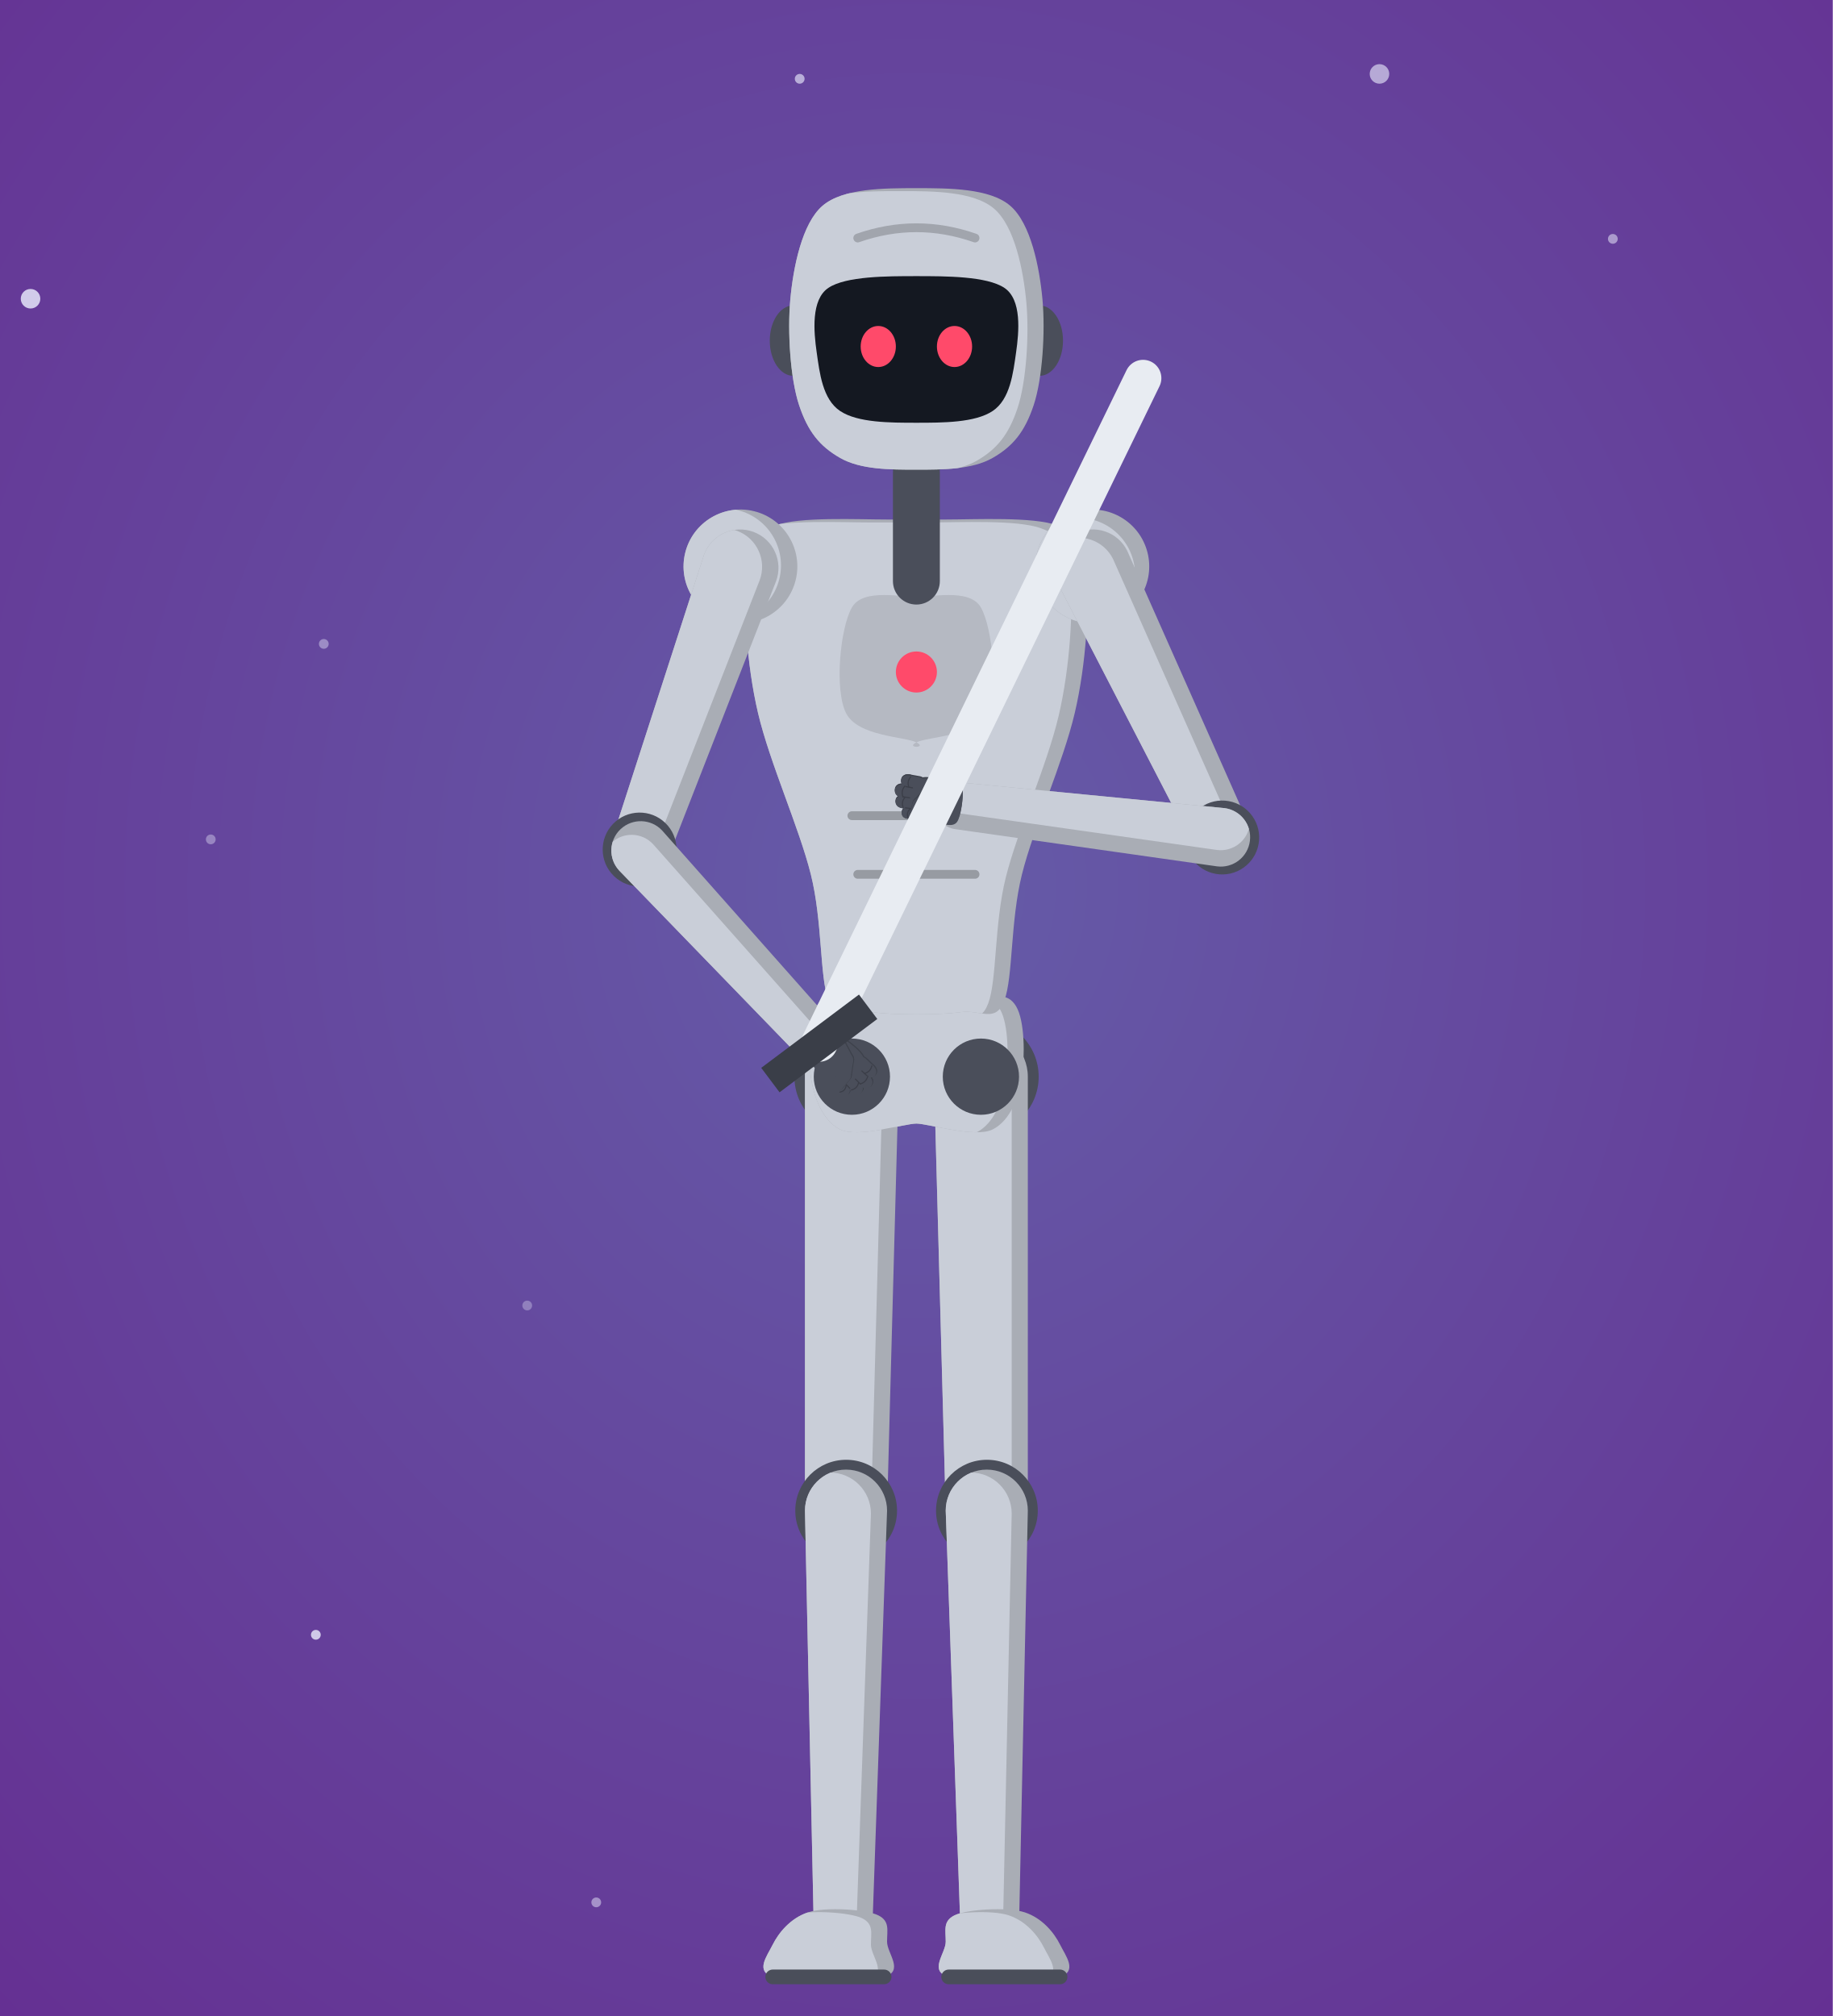
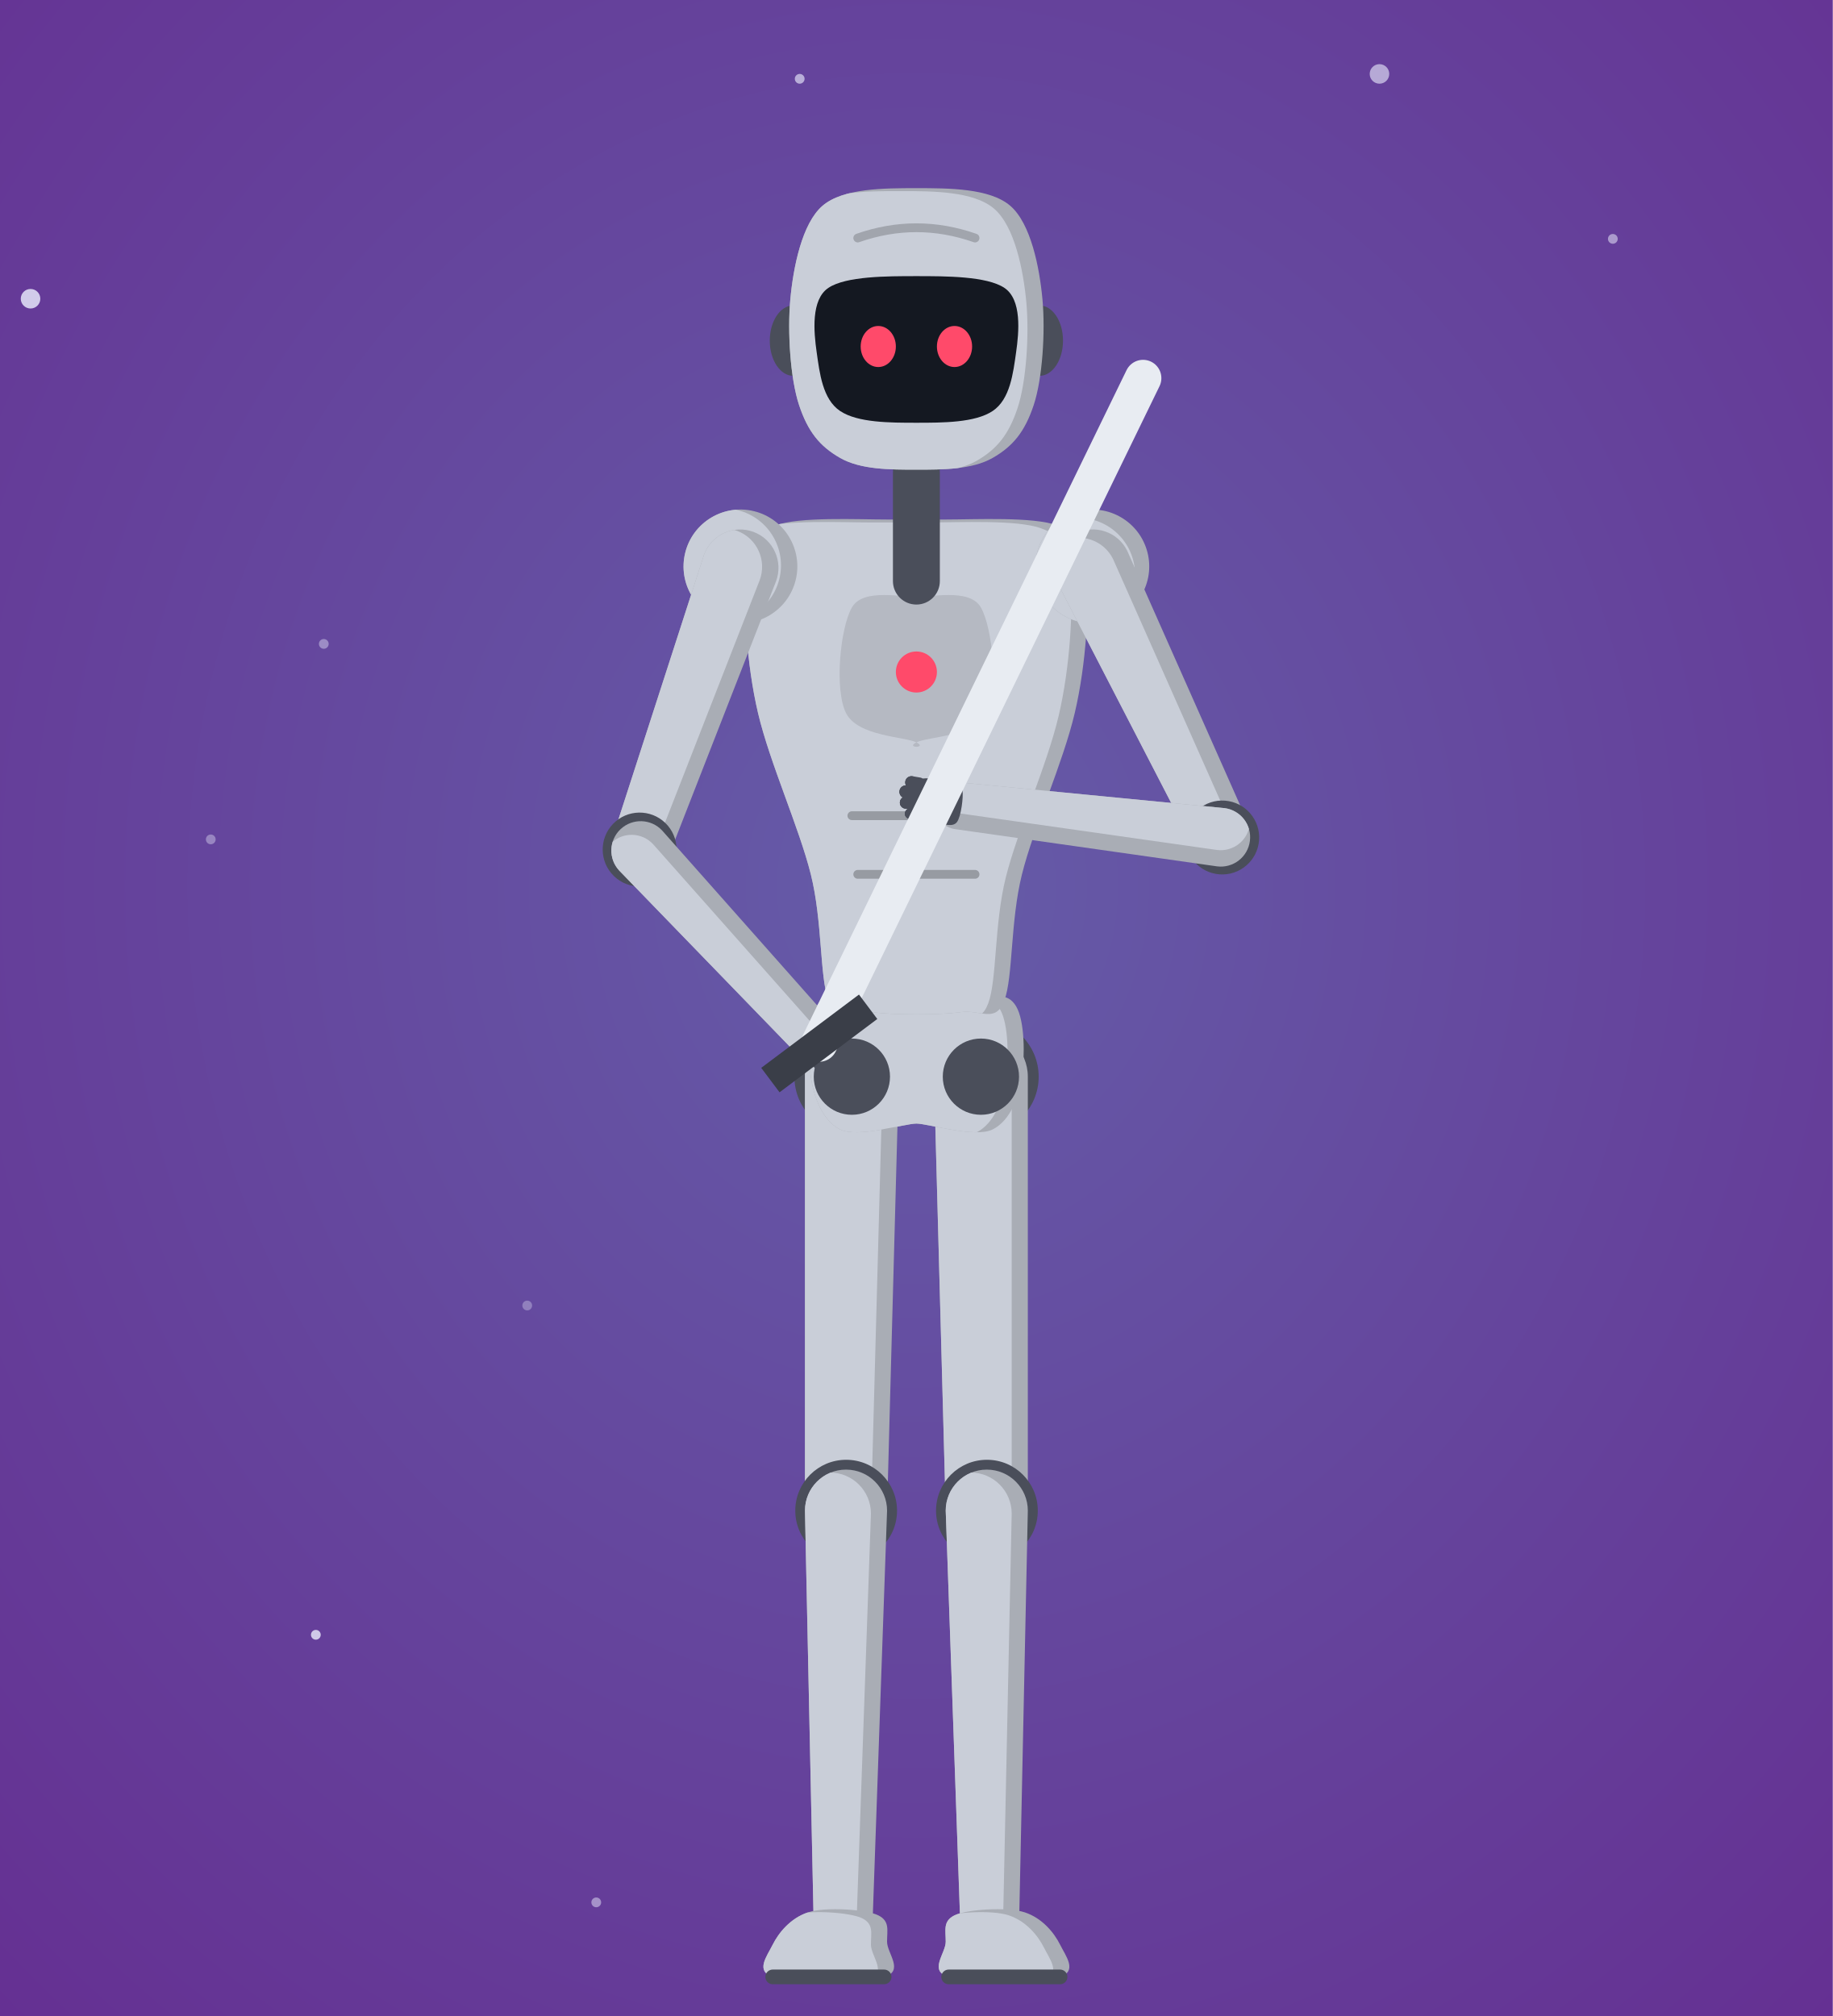
<svg xmlns="http://www.w3.org/2000/svg" viewBox="0 0 300 330" width="300" height="330">
  <defs>
    <radialGradient id="sc-bg" cx="50%" cy="44%" r="80%">
      <stop offset="0%" stop-color="#655ca8" stop-opacity="1" />
      <stop offset="100%" stop-color="#652d91" stop-opacity="1" />
    </radialGradient>
  </defs>
  <rect width="300" height="330" fill="url(#sc-bg)" />
  <circle cx="264.0" cy="39.1" r="0.8" fill="#eef2ff" opacity="0.51" />
  <circle cx="51.7" cy="267.6" r="0.8" fill="#eef2ff" opacity="0.77" />
  <circle cx="86.3" cy="213.7" r="0.8" fill="#eef2ff" opacity="0.32" />
  <circle cx="53.0" cy="105.4" r="0.8" fill="#eef2ff" opacity="0.40" />
  <circle cx="225.8" cy="12.1" r="1.6" fill="#eef2ff" opacity="0.59" />
  <circle cx="34.5" cy="137.4" r="0.8" fill="#eef2ff" opacity="0.37" />
  <circle cx="130.9" cy="12.9" r="0.8" fill="#eef2ff" opacity="0.61" />
  <circle cx="155.6" cy="221.0" r="0.8" fill="#eef2ff" opacity="0.33" />
  <circle cx="5.0" cy="48.9" r="1.6" fill="#eef2ff" opacity="0.79" />
  <circle cx="97.6" cy="311.4" r="0.8" fill="#eef2ff" opacity="0.47" />
  <g id="col_botany_bay_convicts-sol">
    <g data-part="hairBack" transform="translate(150,77.36) rotate(0) scale(48) translate(0,1.92)" />
    <g data-part="thighL" transform="translate(160.56,176.24) rotate(0) scale(48) translate(-0.22,-0.14)">
      <path d="M0.024,0.14a0.196,0.196 0 1 0 0.393,0a0.196,0.196 0 1 0 -0.393,0Z" fill="#4a4e5a" />
      <clipPath id="col_botany_bay_convicts-sol-thighLc1">
        <path d="M0.06,0.14L0.1,1.62A0.14,0.14 0 0 0 0.38,1.62L0.38,0.14A0.16,0.16 0 1 0 0.06,0.14Z" />
      </clipPath>
      <path d="M0.06,0.14L0.1,1.62A0.14,0.14 0 0 0 0.38,1.62L0.38,0.14A0.16,0.16 0 1 0 0.06,0.14Z" fill="#a9adb5" />
      <g clip-path="url(#col_botany_bay_convicts-sol-thighLc1)">
        <path d="M0.06,0.14L0.1,1.62A0.14,0.14 0 0 0 0.38,1.62L0.38,0.14A0.16,0.16 0 1 0 0.06,0.14Z" fill="#c9ced8" transform="translate(-0.055,0.01)" />
      </g>
    </g>
    <g data-part="thighR" transform="translate(139.44,176.24) rotate(0) scale(48) translate(0.22,-0.14)">
      <path d="M-0.416,0.14a0.196,0.196 0 1 0 0.393,0a0.196,0.196 0 1 0 -0.393,0Z" fill="#4a4e5a" />
      <clipPath id="col_botany_bay_convicts-sol-thighRc1">
        <path d="M-0.38,0.14L-0.38,1.62A0.14,0.14 0 0 0 -0.1,1.62L-0.06,0.14A0.16,0.16 0 1 0 -0.38,0.14Z" />
      </clipPath>
      <path d="M-0.38,0.14L-0.38,1.62A0.14,0.14 0 0 0 -0.1,1.62L-0.06,0.14A0.16,0.16 0 1 0 -0.38,0.14Z" fill="#a9adb5" />
      <g clip-path="url(#col_botany_bay_convicts-sol-thighRc1)">
        <path d="M-0.38,0.14L-0.38,1.62A0.14,0.14 0 0 0 -0.1,1.62L-0.06,0.14A0.16,0.16 0 1 0 -0.38,0.14Z" fill="#c9ced8" transform="translate(-0.055,0.01)" />
      </g>
    </g>
    <g data-part="shinL" transform="translate(161.52,247.28) rotate(0) scale(48) translate(-0.24,-1.62)">
      <path d="M0.067,1.62a0.173,0.173 0 1 0 0.347,0a0.173,0.173 0 1 0 -0.347,0Z" fill="#4a4e5a" />
      <clipPath id="col_botany_bay_convicts-sol-shinLc1">
        <path d="M0.1,1.62L0.15,3.04A0.1,0.1 0 0 0 0.35,3.04L0.38,1.62A0.14,0.14 0 1 0 0.1,1.62Z" />
      </clipPath>
      <path d="M0.1,1.62L0.15,3.04A0.1,0.1 0 0 0 0.35,3.04L0.38,1.62A0.14,0.14 0 1 0 0.1,1.62Z" fill="#a9adb5" />
      <g clip-path="url(#col_botany_bay_convicts-sol-shinLc1)">
        <path d="M0.1,1.62L0.15,3.04A0.1,0.1 0 0 0 0.35,3.04L0.38,1.62A0.14,0.14 0 1 0 0.1,1.62Z" fill="#c9ced8" transform="translate(-0.055,0.01)" />
      </g>
    </g>
    <g data-part="shinR" transform="translate(138.48,247.28) rotate(0) scale(48) translate(0.24,-1.62)">
      <path d="M-0.413,1.62a0.173,0.173 0 1 0 0.347,0a0.173,0.173 0 1 0 -0.347,0Z" fill="#4a4e5a" />
      <clipPath id="col_botany_bay_convicts-sol-shinRc1">
        <path d="M-0.38,1.62L-0.35,3.04A0.1,0.1 0 0 0 -0.15,3.04L-0.1,1.62A0.14,0.14 0 1 0 -0.38,1.62Z" />
      </clipPath>
      <path d="M-0.38,1.62L-0.35,3.04A0.1,0.1 0 0 0 -0.15,3.04L-0.1,1.62A0.14,0.14 0 1 0 -0.38,1.62Z" fill="#a9adb5" />
      <g clip-path="url(#col_botany_bay_convicts-sol-shinRc1)">
        <path d="M-0.38,1.62L-0.35,3.04A0.1,0.1 0 0 0 -0.15,3.04L-0.1,1.62A0.14,0.14 0 1 0 -0.38,1.62Z" fill="#c9ced8" transform="translate(-0.055,0.01)" />
      </g>
    </g>
    <g data-part="footL" transform="translate(162,315.44) rotate(0) scale(48) translate(-0.25,-3.04)">
      <clipPath id="col_botany_bay_convicts-sol-footLc0">
        <path d="M0.13,3C0.17,2.98 0.31,2.97 0.37,2.99C0.43,3.01 0.47,3.06 0.49,3.1C0.51,3.14 0.55,3.19 0.49,3.21C0.43,3.23 0.17,3.23 0.11,3.21C0.04,3.19 0.1,3.13 0.1,3.09C0.1,3.05 0.09,3.02 0.13,3Z" />
      </clipPath>
      <path d="M0.13,3C0.17,2.98 0.31,2.97 0.37,2.99C0.43,3.01 0.47,3.06 0.49,3.1C0.51,3.14 0.55,3.19 0.49,3.21C0.43,3.23 0.17,3.23 0.11,3.21C0.04,3.19 0.1,3.13 0.1,3.09C0.1,3.05 0.09,3.02 0.13,3Z" fill="#a9adb5" />
      <g clip-path="url(#col_botany_bay_convicts-sol-footLc0)">
        <path d="M0.13,3C0.17,2.98 0.31,2.97 0.37,2.99C0.43,3.01 0.47,3.06 0.49,3.1C0.51,3.14 0.55,3.19 0.49,3.21C0.43,3.23 0.17,3.23 0.11,3.21C0.04,3.19 0.1,3.13 0.1,3.09C0.1,3.05 0.09,3.02 0.13,3Z" fill="#c9ced8" transform="translate(-0.055,0.01)" />
      </g>
      <path d="M0.11,3.21L0.49,3.21" fill="none" stroke="#4a4e5a" stroke-width="0.05" stroke-linecap="round" />
    </g>
    <g data-part="footR" transform="translate(138,315.44) rotate(0) scale(48) translate(0.25,-3.04)">
      <clipPath id="col_botany_bay_convicts-sol-footRc0">
        <path d="M-0.13,3C-0.17,2.98 -0.31,2.97 -0.37,2.99C-0.43,3.01 -0.47,3.06 -0.49,3.1C-0.51,3.14 -0.55,3.19 -0.49,3.21C-0.43,3.23 -0.17,3.23 -0.11,3.21C-0.04,3.19 -0.1,3.13 -0.1,3.09C-0.1,3.05 -0.09,3.02 -0.13,3Z" />
      </clipPath>
      <path d="M-0.13,3C-0.17,2.98 -0.31,2.97 -0.37,2.99C-0.43,3.01 -0.47,3.06 -0.49,3.1C-0.51,3.14 -0.55,3.19 -0.49,3.21C-0.43,3.23 -0.17,3.23 -0.11,3.21C-0.04,3.19 -0.1,3.13 -0.1,3.09C-0.1,3.05 -0.09,3.02 -0.13,3Z" fill="#a9adb5" />
      <g clip-path="url(#col_botany_bay_convicts-sol-footRc0)">
        <path d="M-0.13,3C-0.17,2.98 -0.31,2.97 -0.37,2.99C-0.43,3.01 -0.47,3.06 -0.49,3.1C-0.51,3.14 -0.55,3.19 -0.49,3.21C-0.43,3.23 -0.17,3.23 -0.11,3.21C-0.04,3.19 -0.1,3.13 -0.1,3.09C-0.1,3.05 -0.09,3.02 -0.13,3Z" fill="#c9ced8" transform="translate(-0.055,0.01)" />
      </g>
      <path d="M-0.11,3.21L-0.49,3.21" fill="none" stroke="#4a4e5a" stroke-width="0.05" stroke-linecap="round" />
    </g>
    <g data-part="pelvis" transform="translate(150,169.52) rotate(0) scale(48) translate(0,0)">
      <clipPath id="col_botany_bay_convicts-sol-pelvisc0">
        <path d="M0.18,-0.14C0.27,-0.13 0.31,-0.15 0.34,-0.1C0.37,-0.05 0.37,0.07 0.36,0.14C0.35,0.21 0.32,0.29 0.26,0.32C0.2,0.35 0.04,0.3 0,0.3C-0.04,0.3 0.04,0.3 0,0.3C-0.04,0.3 -0.2,0.35 -0.26,0.32C-0.32,0.29 -0.35,0.21 -0.36,0.14C-0.37,0.07 -0.37,-0.05 -0.34,-0.1C-0.31,-0.15 -0.27,-0.13 -0.18,-0.14C-0.09,-0.15 0.09,-0.15 0.18,-0.14Z" />
      </clipPath>
      <path d="M0.18,-0.14C0.27,-0.13 0.31,-0.15 0.34,-0.1C0.37,-0.05 0.37,0.07 0.36,0.14C0.35,0.21 0.32,0.29 0.26,0.32C0.2,0.35 0.04,0.3 0,0.3C-0.04,0.3 0.04,0.3 0,0.3C-0.04,0.3 -0.2,0.35 -0.26,0.32C-0.32,0.29 -0.35,0.21 -0.36,0.14C-0.37,0.07 -0.37,-0.05 -0.34,-0.1C-0.31,-0.15 -0.27,-0.13 -0.18,-0.14C-0.09,-0.15 0.09,-0.15 0.18,-0.14Z" fill="#a9adb5" />
      <g clip-path="url(#col_botany_bay_convicts-sol-pelvisc0)">
        <path d="M0.18,-0.14C0.27,-0.13 0.31,-0.15 0.34,-0.1C0.37,-0.05 0.37,0.07 0.36,0.14C0.35,0.21 0.32,0.29 0.26,0.32C0.2,0.35 0.04,0.3 0,0.3C-0.04,0.3 0.04,0.3 0,0.3C-0.04,0.3 -0.2,0.35 -0.26,0.32C-0.32,0.29 -0.35,0.21 -0.36,0.14C-0.37,0.07 -0.37,-0.05 -0.34,-0.1C-0.31,-0.15 -0.27,-0.13 -0.18,-0.14C-0.09,-0.15 0.09,-0.15 0.18,-0.14Z" fill="#c9ced8" transform="translate(-0.055,0.01)" />
      </g>
      <path d="M0.09,0.14a0.13,0.13 0 1 0 0.26,0a0.13,0.13 0 1 0 -0.26,0ZM-0.35,0.14a0.13,0.13 0 1 0 0.26,0a0.13,0.13 0 1 0 -0.26,0Z" fill="#4a4e5a" />
    </g>
    <g data-part="torso" transform="translate(150,169.52) rotate(0) scale(48) translate(0,0)">
      <clipPath id="col_botany_bay_convicts-sol-torsoc0">
        <path d="M0.1,-1.76C0.2,-1.76 0.4,-1.77 0.48,-1.74C0.56,-1.71 0.57,-1.69 0.58,-1.58C0.59,-1.47 0.58,-1.27 0.54,-1.1C0.5,-0.93 0.4,-0.71 0.36,-0.55C0.32,-0.39 0.33,-0.2 0.3,-0.12C0.27,-0.04 0.22,-0.09 0.15,-0.08C0.08,-0.07 -0.08,-0.07 -0.15,-0.08C-0.22,-0.09 -0.27,-0.04 -0.3,-0.12C-0.33,-0.2 -0.32,-0.39 -0.36,-0.55C-0.4,-0.71 -0.5,-0.93 -0.54,-1.1C-0.58,-1.27 -0.59,-1.47 -0.58,-1.58C-0.57,-1.69 -0.56,-1.71 -0.48,-1.74C-0.4,-1.77 -0.2,-1.76 -0.1,-1.76C-0,-1.76 0,-1.76 0.1,-1.76Z" />
      </clipPath>
      <path d="M0.1,-1.76C0.2,-1.76 0.4,-1.77 0.48,-1.74C0.56,-1.71 0.57,-1.69 0.58,-1.58C0.59,-1.47 0.58,-1.27 0.54,-1.1C0.5,-0.93 0.4,-0.71 0.36,-0.55C0.32,-0.39 0.33,-0.2 0.3,-0.12C0.27,-0.04 0.22,-0.09 0.15,-0.08C0.08,-0.07 -0.08,-0.07 -0.15,-0.08C-0.22,-0.09 -0.27,-0.04 -0.3,-0.12C-0.33,-0.2 -0.32,-0.39 -0.36,-0.55C-0.4,-0.71 -0.5,-0.93 -0.54,-1.1C-0.58,-1.27 -0.59,-1.47 -0.58,-1.58C-0.57,-1.69 -0.56,-1.71 -0.48,-1.74C-0.4,-1.77 -0.2,-1.76 -0.1,-1.76C-0,-1.76 0,-1.76 0.1,-1.76Z" fill="#a9adb5" />
      <g clip-path="url(#col_botany_bay_convicts-sol-torsoc0)">
        <path d="M0.1,-1.76C0.2,-1.76 0.4,-1.77 0.48,-1.74C0.56,-1.71 0.57,-1.69 0.58,-1.58C0.59,-1.47 0.58,-1.27 0.54,-1.1C0.5,-0.93 0.4,-0.71 0.36,-0.55C0.32,-0.39 0.33,-0.2 0.3,-0.12C0.27,-0.04 0.22,-0.09 0.15,-0.08C0.08,-0.07 -0.08,-0.07 -0.15,-0.08C-0.22,-0.09 -0.27,-0.04 -0.3,-0.12C-0.33,-0.2 -0.32,-0.39 -0.36,-0.55C-0.4,-0.71 -0.5,-0.93 -0.54,-1.1C-0.58,-1.27 -0.59,-1.47 -0.58,-1.58C-0.57,-1.69 -0.56,-1.71 -0.48,-1.74C-0.4,-1.77 -0.2,-1.76 -0.1,-1.76C-0,-1.76 0,-1.76 0.1,-1.76Z" fill="#c9ced8" transform="translate(-0.055,0.01)" />
      </g>
      <path d="M0,-1.5C0.04,-1.49 0.18,-1.53 0.22,-1.46C0.26,-1.39 0.28,-1.18 0.24,-1.1C0.2,-1.02 0.04,-1.02 0,-1C-0.04,-0.98 0.04,-0.98 0,-1C-0.04,-1.02 -0.2,-1.02 -0.24,-1.1C-0.28,-1.18 -0.26,-1.39 -0.22,-1.46C-0.18,-1.53 -0.04,-1.49 0,-1.5C0.04,-1.51 -0.04,-1.51 0,-1.5Z" fill="#b5b9c2" />
      <path d="M-0.07,-1.24a0.07,0.07 0 1 0 0.14,0a0.07,0.07 0 1 0 -0.14,0Z" fill="#ff4a6a" />
      <path d="M-0.22,-0.75L0.22,-0.75M-0.2,-0.55L0.2,-0.55" fill="none" stroke="#979ba2" stroke-width="0.03" stroke-linecap="round" />
    </g>
    <g data-part="neck" transform="translate(150,86) rotate(0) scale(48) translate(0,1.74)">
      <path d="M0.08,-1.55L0.08,-1.92A0.08,0.08 0 1 0 -0.08,-1.92L-0.08,-1.55A0.08,0.08 0 0 0 0.08,-1.55Z" fill="#4a4e5a" />
    </g>
    <g data-part="upperL" transform="translate(178.8,92.72) rotate(-20) scale(48) translate(-0.6,1.6)">
      <clipPath id="col_botany_bay_convicts-sol-upperLc0">
        <path d="M0.406,-1.6a0.194,0.194 0 1 0 0.388,0a0.194,0.194 0 1 0 -0.388,0Z" />
      </clipPath>
      <path d="M0.406,-1.6a0.194,0.194 0 1 0 0.388,0a0.194,0.194 0 1 0 -0.388,0Z" fill="#a9adb5" />
      <g clip-path="url(#col_botany_bay_convicts-sol-upperLc0)">
        <path d="M0.406,-1.6a0.194,0.194 0 1 0 0.388,0a0.194,0.194 0 1 0 -0.388,0Z" fill="#c9ced8" transform="translate(-0.055,0.01)" />
      </g>
      <clipPath id="col_botany_bay_convicts-sol-upperLc1">
        <path d="M0.47,-1.58L0.6,-0.57A0.1,0.1 0 0 0 0.8,-0.59L0.73,-1.61A0.13,0.13 0 1 0 0.47,-1.58Z" />
      </clipPath>
      <path d="M0.47,-1.58L0.6,-0.57A0.1,0.1 0 0 0 0.8,-0.59L0.73,-1.61A0.13,0.13 0 1 0 0.47,-1.58Z" fill="#a9adb5" />
      <g clip-path="url(#col_botany_bay_convicts-sol-upperLc1)">
        <path d="M0.47,-1.58L0.6,-0.57A0.1,0.1 0 0 0 0.8,-0.59L0.73,-1.61A0.13,0.13 0 1 0 0.47,-1.58Z" fill="#c9ced8" transform="translate(-0.055,0.01)" />
      </g>
    </g>
    <g data-part="upperR" transform="translate(121.2,92.72) rotate(14) scale(48) translate(0.6,1.6)">
      <clipPath id="col_botany_bay_convicts-sol-upperRc0">
        <path d="M-0.794,-1.6a0.194,0.194 0 1 0 0.388,0a0.194,0.194 0 1 0 -0.388,0Z" />
      </clipPath>
      <path d="M-0.794,-1.6a0.194,0.194 0 1 0 0.388,0a0.194,0.194 0 1 0 -0.388,0Z" fill="#a9adb5" />
      <g clip-path="url(#col_botany_bay_convicts-sol-upperRc0)">
        <path d="M-0.794,-1.6a0.194,0.194 0 1 0 0.388,0a0.194,0.194 0 1 0 -0.388,0Z" fill="#c9ced8" transform="translate(-0.055,0.01)" />
      </g>
      <clipPath id="col_botany_bay_convicts-sol-upperRc1">
        <path d="M-0.73,-1.61L-0.8,-0.59A0.1,0.1 0 0 0 -0.6,-0.57L-0.47,-1.58A0.13,0.13 0 1 0 -0.73,-1.61Z" />
      </clipPath>
      <path d="M-0.73,-1.61L-0.8,-0.59A0.1,0.1 0 0 0 -0.6,-0.57L-0.47,-1.58A0.13,0.13 0 1 0 -0.73,-1.61Z" fill="#a9adb5" />
      <g clip-path="url(#col_botany_bay_convicts-sol-upperRc1)">
        <path d="M-0.73,-1.61L-0.8,-0.59A0.1,0.1 0 0 0 -0.6,-0.57L-0.47,-1.58A0.13,0.13 0 1 0 -0.73,-1.61Z" fill="#c9ced8" transform="translate(-0.055,0.01)" />
      </g>
    </g>
    <g data-part="foreL" transform="translate(200.06,137.09) rotate(100) scale(48) translate(-0.7,0.58)">
      <path d="M0.574,-0.58a0.126,0.126 0 1 0 0.252,0a0.126,0.126 0 1 0 -0.252,0Z" fill="#4a4e5a" />
      <clipPath id="col_botany_bay_convicts-sol-foreLc1">
        <path d="M0.6,-0.57L0.67,0.33A0.08,0.08 0 0 0 0.83,0.32L0.8,-0.58A0.1,0.1 0 1 0 0.6,-0.57Z" />
      </clipPath>
      <path d="M0.6,-0.57L0.67,0.33A0.08,0.08 0 0 0 0.83,0.32L0.8,-0.58A0.1,0.1 0 1 0 0.6,-0.57Z" fill="#a9adb5" />
      <g clip-path="url(#col_botany_bay_convicts-sol-foreLc1)">
        <path d="M0.6,-0.57L0.67,0.33A0.08,0.08 0 0 0 0.83,0.32L0.8,-0.58A0.1,0.1 0 1 0 0.6,-0.57Z" fill="#c9ced8" transform="translate(-0.055,0.01)" />
      </g>
    </g>
    <g data-part="foreR" transform="translate(104.7,139.06) rotate(-46) scale(48) translate(0.7,0.58)">
      <path d="M-0.826,-0.58a0.126,0.126 0 1 0 0.252,0a0.126,0.126 0 1 0 -0.252,0Z" fill="#4a4e5a" />
      <clipPath id="col_botany_bay_convicts-sol-foreRc1">
        <path d="M-0.8,-0.58L-0.83,0.32A0.08,0.08 0 0 0 -0.67,0.33L-0.6,-0.57A0.1,0.1 0 1 0 -0.8,-0.58Z" />
      </clipPath>
      <path d="M-0.8,-0.58L-0.83,0.32A0.08,0.08 0 0 0 -0.67,0.33L-0.6,-0.57A0.1,0.1 0 1 0 -0.8,-0.58Z" fill="#a9adb5" />
      <g clip-path="url(#col_botany_bay_convicts-sol-foreRc1)">
        <path d="M-0.8,-0.58L-0.83,0.32A0.08,0.08 0 0 0 -0.67,0.33L-0.6,-0.57A0.1,0.1 0 1 0 -0.8,-0.58Z" fill="#c9ced8" transform="translate(-0.055,0.01)" />
      </g>
    </g>
    <g data-part="handL" transform="translate(157.1,131.95) rotate(100) scale(48) translate(-0.75,-0.32)">
      <g transform="translate(0.75,0.32) scale(-0.85,0.85)">
        <g transform="scale(0.0042)">
-           <path d="M-15.5,0C-9.67,-3 9.25,-2 15,0C20.75,2 18,7 19,12C20,17 21,25.17 21,30C21,34.83 20.5,38.17 19,41C17.5,43.83 14.67,45.5 12,47C9.33,48.5 6,49.67 3,50C0,50.33 -3.17,49.83 -6,49C-8.83,48.17 -11.75,47 -14,45C-16.25,43 -18.5,41.5 -19.5,37C-20.5,32.5 -20.67,24.17 -20,18C-19.33,11.83 -21.33,3 -15.5,0Z" fill="#3e424c" transform="translate(1.2,0.2)" />
-           <path d="M-20.3,39.82L-20.56,47.31A5.03,5.03 0 0 0 -10.52,48.01L-9.73,40.56A5.3,5.3 0 1 0 -20.3,39.82Z" fill="#3e424c" transform="translate(1.2,0.2)" />
-           <path d="M-20.5,48.25L-20.32,49.41A4.77,4.77 0 0 0 -11.04,50.05L-10.7,48.93A5.03,5.03 0 1 0 -20.5,48.25Z" fill="#3e424c" transform="translate(1.2,0.2)" />
-           <path d="M-20.38,48.68a4.77,4.77 0 1 0 9.54,0a4.77,4.77 0 1 0 -9.54,0Z" fill="#3e424c" transform="translate(1.2,0.2)" />
-           <path d="M-11.6,44.03L-11.56,54.02A5.79,5.79 0 0 0 0.02,54.32L0.59,44.35A6.1,6.1 0 1 0 -11.6,44.03Z" fill="#3e424c" transform="translate(1.2,0.2)" />
-           <path d="M-11.47,54.98L-11.21,56.49A5.49,5.49 0 0 0 -0.45,56.77L-0.11,55.28A5.79,5.79 0 1 0 -11.47,54.98Z" fill="#3e424c" transform="translate(1.2,0.2)" />
-           <path d="M-10.24,58.79L-10.01,59.11A5.18,5.18 0 0 0 -1.79,59.33L-1.54,59.02A5.49,5.49 0 1 0 -10.24,58.79Z" fill="#3e424c" transform="translate(1.2,0.2)" />
-           <path d="M-2,45.19L-1.67,56.18A6.17,6.17 0 0 0 10.67,56.18L11,45.19A6.5,6.5 0 1 0 -2,45.19Z" fill="#3e424c" transform="translate(1.2,0.2)" />
-           <path d="M-1.56,57.19L-1.24,58.81A5.85,5.85 0 0 0 10.24,58.81L10.56,57.19A6.17,6.17 0 1 0 -1.56,57.19Z" fill="#3e424c" transform="translate(1.2,0.2)" />
-           <path d="M-0.22,61.14L0.04,61.49A5.52,5.52 0 0 0 8.96,61.49L9.22,61.14A5.85,5.85 0 1 0 -0.22,61.14Z" fill="#3e424c" transform="translate(1.2,0.2)" />
-           <path d="M7.71,42.42L8.38,52.39A5.98,5.98 0 0 0 20.33,51.97L20.3,41.98A6.3,6.3 0 1 0 7.71,42.42Z" fill="#3e424c" transform="translate(1.2,0.2)" />
-           <path d="M8.53,53.41L8.89,54.89A5.67,5.67 0 0 0 19.99,54.5L20.25,53A5.98,5.98 0 1 0 8.53,53.41Z" fill="#3e424c" transform="translate(1.2,0.2)" />
-           <path d="M10.13,57.28L10.38,57.57A5.35,5.35 0 0 0 18.69,57.28L18.93,56.97A5.67,5.67 0 1 0 10.13,57.28Z" fill="#3e424c" transform="translate(1.2,0.2)" />
          <path d="M-15.5,0C-9.67,-3 9.25,-2 15,0C20.75,2 18,7 19,12C20,17 21,25.17 21,30C21,34.83 20.5,38.17 19,41C17.5,43.83 14.67,45.5 12,47C9.33,48.5 6,49.67 3,50C0,50.33 -3.17,49.83 -6,49C-8.83,48.17 -11.75,47 -14,45C-16.25,43 -18.5,41.5 -19.5,37C-20.5,32.5 -20.67,24.17 -20,18C-19.33,11.83 -21.33,3 -15.5,0Z" fill="#4a4e5a" />
-           <path d="M-20.3,39.82L-20.56,47.31A5.03,5.03 0 0 0 -10.52,48.01L-9.73,40.56A5.3,5.3 0 1 0 -20.3,39.82Z" fill="#4a4e5a" />
-           <path d="M-20.5,48.25L-20.32,49.41A4.77,4.77 0 0 0 -11.04,50.05L-10.7,48.93A5.03,5.03 0 1 0 -20.5,48.25Z" fill="#4a4e5a" />
-           <path d="M-20.38,48.68a4.77,4.77 0 1 0 9.54,0a4.77,4.77 0 1 0 -9.54,0Z" fill="#4a4e5a" />
-           <path d="M-11.6,44.03L-11.56,54.02A5.79,5.79 0 0 0 0.02,54.32L0.59,44.35A6.1,6.1 0 1 0 -11.6,44.03Z" fill="#4a4e5a" />
-           <path d="M-11.47,54.98L-11.21,56.49A5.49,5.49 0 0 0 -0.45,56.77L-0.11,55.28A5.79,5.79 0 1 0 -11.47,54.98Z" fill="#4a4e5a" />
-           <path d="M-10.24,58.79L-10.01,59.11A5.18,5.18 0 0 0 -1.79,59.33L-1.54,59.02A5.49,5.49 0 1 0 -10.24,58.79Z" fill="#4a4e5a" />
-           <path d="M-2,45.19L-1.67,56.18A6.17,6.17 0 0 0 10.67,56.18L11,45.19A6.5,6.5 0 1 0 -2,45.19Z" fill="#4a4e5a" />
-           <path d="M-1.56,57.19L-1.24,58.81A5.85,5.85 0 0 0 10.24,58.81L10.56,57.19A6.17,6.17 0 1 0 -1.56,57.19Z" fill="#4a4e5a" />
-           <path d="M-0.22,61.14L0.04,61.49A5.52,5.52 0 0 0 8.96,61.49L9.22,61.14A5.85,5.85 0 1 0 -0.22,61.14Z" fill="#4a4e5a" />
-           <path d="M7.71,42.42L8.38,52.39A5.98,5.98 0 0 0 20.33,51.97L20.3,41.98A6.3,6.3 0 1 0 7.71,42.42Z" fill="#4a4e5a" />
-           <path d="M8.53,53.41L8.89,54.89A5.67,5.67 0 0 0 19.99,54.5L20.25,53A5.98,5.98 0 1 0 8.53,53.41Z" fill="#4a4e5a" />
-           <path d="M10.13,57.28L10.38,57.57A5.35,5.35 0 0 0 18.69,57.28L18.93,56.97A5.67,5.67 0 1 0 10.13,57.28Z" fill="#4a4e5a" />
-         </g>
-         <g transform="scale(0.0042)">
-           <path d="M2.57,7.29L-1.56,27.65A7.4,7.4 0 0 0 12.72,31.42L19.17,11.67A8.6,8.6 0 1 0 2.57,7.29Z" fill="#3e424c" transform="translate(1.2,0.2)" />
-           <path d="M0.77,23.6L-10.07,33.25A6.6,6.6 0 0 0 -1.85,43.56L9.98,35.15A7.4,7.4 0 1 0 0.77,23.6Z" fill="#3e424c" transform="translate(1.2,0.2)" />
-           <path d="M-7.19,31.76L-18.26,34.37A5.8,5.8 0 0 0 -16.4,45.79L-5.07,44.75A6.6,6.6 0 1 0 -7.19,31.76Z" fill="#3e424c" transform="translate(1.2,0.2)" />
+           <path d="M-20.3,39.89L-20.41,45.28A5.03,5.03 0 0 0 -10.38,45.98L-9.74,40.63A5.3,5.3 0 1 0 -20.3,39.89Z" fill="#4a4e5a" />
+           <path d="M-20.41,45.39a5.03,5.03 0 1 0 10.07,0a5.03,5.03 0 1 0 -10.07,0Z" fill="#4a4e5a" />
+           <path d="M-20.16,45.59a4.77,4.77 0 1 0 9.54,0a4.77,4.77 0 1 0 -9.54,0Z" fill="#4a4e5a" />
+           <path d="M-11.6,44.1L-11.48,51.29A5.79,5.79 0 0 0 0.09,51.59L0.59,44.42A6.1,6.1 0 1 0 -11.6,44.1Z" fill="#4a4e5a" />
+           <path d="M-11.48,51.2a5.79,5.79 0 1 0 11.59,0a5.79,5.79 0 1 0 -11.59,0Z" fill="#4a4e5a" />
+           <path d="M-11.19,51.46a5.49,5.49 0 1 0 10.98,0a5.49,5.49 0 1 0 -10.98,0Z" fill="#4a4e5a" />
+           <path d="M-1.99,45.27L-1.67,53.17A6.17,6.17 0 0 0 10.67,53.17L10.99,45.27A6.5,6.5 0 1 0 -1.99,45.27Z" fill="#4a4e5a" />
+           <path d="M-1.67,52.92a6.17,6.17 0 1 0 12.35,0a6.17,6.17 0 1 0 -12.35,0Z" fill="#4a4e5a" />
+           <path d="M-1.35,53.2a5.85,5.85 0 1 0 11.7,0a5.85,5.85 0 1 0 -11.7,0Z" fill="#4a4e5a" />
+           <path d="M7.72,42.5L8.28,49.67A5.98,5.98 0 0 0 20.24,49.25L20.3,42.06A6.3,6.3 0 1 0 7.72,42.5Z" fill="#4a4e5a" />
+           <path d="M8.27,49.2a5.98,5.98 0 1 0 11.97,0a5.98,5.98 0 1 0 -11.97,0Z" fill="#4a4e5a" />
+           <path d="M8.59,49.46a5.67,5.67 0 1 0 11.34,0a5.67,5.67 0 1 0 -11.34,0Z" fill="#4a4e5a" />
+         </g>
+         <g transform="scale(0.0042)">
          <path d="M2.57,7.29L-1.56,27.65A7.4,7.4 0 0 0 12.72,31.42L19.17,11.67A8.6,8.6 0 1 0 2.57,7.29Z" fill="#4a4e5a" />
          <path d="M0.77,23.6L-10.07,33.25A6.6,6.6 0 0 0 -1.85,43.56L9.98,35.15A7.4,7.4 0 1 0 0.77,23.6Z" fill="#4a4e5a" />
          <path d="M-7.19,31.76L-18.26,34.37A5.8,5.8 0 0 0 -16.4,45.79L-5.07,44.75A6.6,6.6 0 1 0 -7.19,31.76Z" fill="#4a4e5a" />
        </g>
-         <g transform="scale(0.0042)">
-           <path d="M9.32,47.5L9.42,54" fill="none" stroke="#3b3e48" stroke-width="1.1" stroke-linecap="round" />
-         </g>
-         <g transform="scale(0.0042)">
-           <path d="M-0.55,48.5L-0.63,55" fill="none" stroke="#3b3e48" stroke-width="1.1" stroke-linecap="round" />
-         </g>
-         <g transform="scale(0.0042)">
-           <path d="M-10.43,46L-10.64,50.74" fill="none" stroke="#3b3e48" stroke-width="1.1" stroke-linecap="round" />
-         </g>
-         <g transform="scale(0.0042)">
-           <path d="M-19.76,46.48Q-15.52,49.48 -11.28,46.48" fill="none" stroke="#3b3e48" stroke-width="1.1" stroke-linecap="round" />
-         </g>
-         <g transform="scale(0.0042)">
-           <path d="M-10.64,53Q-5.76,56 -0.88,53" fill="none" stroke="#3b3e48" stroke-width="1.1" stroke-linecap="round" />
-         </g>
-         <g transform="scale(0.0042)">
-           <path d="M-0.7,55Q4.5,58 9.7,55" fill="none" stroke="#3b3e48" stroke-width="1.1" stroke-linecap="round" />
-         </g>
-         <g transform="scale(0.0042)">
-           <path d="M9.31,50.99Q14.35,53.99 19.39,50.99" fill="none" stroke="#3b3e48" stroke-width="1.1" stroke-linecap="round" />
-         </g>
      </g>
    </g>
    <g data-part="handR" transform="translate(134.11,170.8) rotate(-46) scale(48) translate(0.75,-0.32)">
      <g transform="translate(-0.75,0.32) scale(0.85,0.85)">
        <g transform="scale(0.0042)">
-           <path d="M-15.5,0C-9.67,-3 9.25,-2 15,0C20.75,2 18,7 19,12C20,17 21,25.17 21,30C21,34.83 20.5,38.17 19,41C17.5,43.83 14.67,45.5 12,47C9.33,48.5 6,49.67 3,50C0,50.33 -3.17,49.83 -6,49C-8.83,48.17 -11.75,47 -14,45C-16.25,43 -18.5,41.5 -19.5,37C-20.5,32.5 -20.67,24.17 -20,18C-19.33,11.83 -21.33,3 -15.5,0Z" fill="#3e424c" transform="translate(1.2,0.2)" />
-           <path d="M-20.3,39.82L-20.56,47.31A5.03,5.03 0 0 0 -10.52,48.01L-9.73,40.56A5.3,5.3 0 1 0 -20.3,39.82Z" fill="#3e424c" transform="translate(1.2,0.2)" />
-           <path d="M-20.5,48.25L-20.32,49.41A4.77,4.77 0 0 0 -11.04,50.05L-10.7,48.93A5.03,5.03 0 1 0 -20.5,48.25Z" fill="#3e424c" transform="translate(1.2,0.2)" />
-           <path d="M-20.38,48.68a4.77,4.77 0 1 0 9.54,0a4.77,4.77 0 1 0 -9.54,0Z" fill="#3e424c" transform="translate(1.2,0.2)" />
-           <path d="M-11.6,44.03L-11.56,54.02A5.79,5.79 0 0 0 0.02,54.32L0.59,44.35A6.1,6.1 0 1 0 -11.6,44.03Z" fill="#3e424c" transform="translate(1.2,0.2)" />
-           <path d="M-11.47,54.98L-11.21,56.49A5.49,5.49 0 0 0 -0.45,56.77L-0.11,55.28A5.79,5.79 0 1 0 -11.47,54.98Z" fill="#3e424c" transform="translate(1.2,0.2)" />
-           <path d="M-10.24,58.79L-10.01,59.11A5.18,5.18 0 0 0 -1.79,59.33L-1.54,59.02A5.49,5.49 0 1 0 -10.24,58.79Z" fill="#3e424c" transform="translate(1.2,0.2)" />
-           <path d="M-2,45.19L-1.67,56.18A6.17,6.17 0 0 0 10.67,56.18L11,45.19A6.5,6.5 0 1 0 -2,45.19Z" fill="#3e424c" transform="translate(1.2,0.2)" />
-           <path d="M-1.56,57.19L-1.24,58.81A5.85,5.85 0 0 0 10.24,58.81L10.56,57.19A6.17,6.17 0 1 0 -1.56,57.19Z" fill="#3e424c" transform="translate(1.2,0.2)" />
-           <path d="M-0.22,61.14L0.04,61.49A5.52,5.52 0 0 0 8.96,61.49L9.22,61.14A5.85,5.85 0 1 0 -0.22,61.14Z" fill="#3e424c" transform="translate(1.2,0.2)" />
-           <path d="M7.71,42.42L8.38,52.39A5.98,5.98 0 0 0 20.33,51.97L20.3,41.98A6.3,6.3 0 1 0 7.71,42.42Z" fill="#3e424c" transform="translate(1.2,0.2)" />
-           <path d="M8.53,53.41L8.89,54.89A5.67,5.67 0 0 0 19.99,54.5L20.25,53A5.98,5.98 0 1 0 8.53,53.41Z" fill="#3e424c" transform="translate(1.2,0.2)" />
-           <path d="M10.13,57.28L10.38,57.57A5.35,5.35 0 0 0 18.69,57.28L18.93,56.97A5.67,5.67 0 1 0 10.13,57.28Z" fill="#3e424c" transform="translate(1.2,0.2)" />
          <path d="M-15.5,0C-9.67,-3 9.25,-2 15,0C20.75,2 18,7 19,12C20,17 21,25.17 21,30C21,34.83 20.5,38.17 19,41C17.5,43.83 14.67,45.5 12,47C9.33,48.5 6,49.67 3,50C0,50.33 -3.17,49.83 -6,49C-8.83,48.17 -11.75,47 -14,45C-16.25,43 -18.5,41.5 -19.5,37C-20.5,32.5 -20.67,24.17 -20,18C-19.33,11.83 -21.33,3 -15.5,0Z" fill="#4a4e5a" />
-           <path d="M-20.3,39.82L-20.56,47.31A5.03,5.03 0 0 0 -10.52,48.01L-9.73,40.56A5.3,5.3 0 1 0 -20.3,39.82Z" fill="#4a4e5a" />
-           <path d="M-20.5,48.25L-20.32,49.41A4.77,4.77 0 0 0 -11.04,50.05L-10.7,48.93A5.03,5.03 0 1 0 -20.5,48.25Z" fill="#4a4e5a" />
-           <path d="M-20.38,48.68a4.77,4.77 0 1 0 9.54,0a4.77,4.77 0 1 0 -9.54,0Z" fill="#4a4e5a" />
-           <path d="M-11.6,44.03L-11.56,54.02A5.79,5.79 0 0 0 0.02,54.32L0.59,44.35A6.1,6.1 0 1 0 -11.6,44.03Z" fill="#4a4e5a" />
-           <path d="M-11.47,54.98L-11.21,56.49A5.49,5.49 0 0 0 -0.45,56.77L-0.11,55.28A5.79,5.79 0 1 0 -11.47,54.98Z" fill="#4a4e5a" />
-           <path d="M-10.24,58.79L-10.01,59.11A5.18,5.18 0 0 0 -1.79,59.33L-1.54,59.02A5.49,5.49 0 1 0 -10.24,58.79Z" fill="#4a4e5a" />
-           <path d="M-2,45.19L-1.67,56.18A6.17,6.17 0 0 0 10.67,56.18L11,45.19A6.5,6.5 0 1 0 -2,45.19Z" fill="#4a4e5a" />
-           <path d="M-1.56,57.19L-1.24,58.81A5.85,5.85 0 0 0 10.24,58.81L10.56,57.19A6.17,6.17 0 1 0 -1.56,57.19Z" fill="#4a4e5a" />
-           <path d="M-0.22,61.14L0.04,61.49A5.52,5.52 0 0 0 8.96,61.49L9.22,61.14A5.85,5.85 0 1 0 -0.22,61.14Z" fill="#4a4e5a" />
-           <path d="M7.71,42.42L8.38,52.39A5.98,5.98 0 0 0 20.33,51.97L20.3,41.98A6.3,6.3 0 1 0 7.71,42.42Z" fill="#4a4e5a" />
-           <path d="M8.53,53.41L8.89,54.89A5.67,5.67 0 0 0 19.99,54.5L20.25,53A5.98,5.98 0 1 0 8.53,53.41Z" fill="#4a4e5a" />
-           <path d="M10.13,57.28L10.38,57.57A5.35,5.35 0 0 0 18.69,57.28L18.93,56.97A5.67,5.67 0 1 0 10.13,57.28Z" fill="#4a4e5a" />
-         </g>
-         <g transform="scale(0.0042)">
-           <path d="M2.57,7.29L-1.56,27.65A7.4,7.4 0 0 0 12.72,31.42L19.17,11.67A8.6,8.6 0 1 0 2.57,7.29Z" fill="#3e424c" transform="translate(1.2,0.2)" />
-           <path d="M0.77,23.6L-10.07,33.25A6.6,6.6 0 0 0 -1.85,43.56L9.98,35.15A7.4,7.4 0 1 0 0.77,23.6Z" fill="#3e424c" transform="translate(1.2,0.2)" />
-           <path d="M-7.19,31.76L-18.26,34.37A5.8,5.8 0 0 0 -16.4,45.79L-5.07,44.75A6.6,6.6 0 1 0 -7.19,31.76Z" fill="#3e424c" transform="translate(1.2,0.2)" />
+           <path d="M-20.3,39.89L-20.41,45.28A5.03,5.03 0 0 0 -10.38,45.98L-9.74,40.63A5.3,5.3 0 1 0 -20.3,39.89Z" fill="#4a4e5a" />
+           <path d="M-20.41,45.39a5.03,5.03 0 1 0 10.07,0a5.03,5.03 0 1 0 -10.07,0Z" fill="#4a4e5a" />
+           <path d="M-20.16,45.59a4.77,4.77 0 1 0 9.54,0a4.77,4.77 0 1 0 -9.54,0Z" fill="#4a4e5a" />
+           <path d="M-11.6,44.1L-11.48,51.29A5.79,5.79 0 0 0 0.09,51.59L0.59,44.42A6.1,6.1 0 1 0 -11.6,44.1Z" fill="#4a4e5a" />
+           <path d="M-11.48,51.2a5.79,5.79 0 1 0 11.59,0a5.79,5.79 0 1 0 -11.59,0Z" fill="#4a4e5a" />
+           <path d="M-11.19,51.46a5.49,5.49 0 1 0 10.98,0a5.49,5.49 0 1 0 -10.98,0Z" fill="#4a4e5a" />
+           <path d="M-1.99,45.27L-1.67,53.17A6.17,6.17 0 0 0 10.67,53.17L10.99,45.27A6.5,6.5 0 1 0 -1.99,45.27Z" fill="#4a4e5a" />
+           <path d="M-1.67,52.92a6.17,6.17 0 1 0 12.35,0a6.17,6.17 0 1 0 -12.35,0Z" fill="#4a4e5a" />
+           <path d="M-1.35,53.2a5.85,5.85 0 1 0 11.7,0a5.85,5.85 0 1 0 -11.7,0Z" fill="#4a4e5a" />
+           <path d="M7.72,42.5L8.28,49.67A5.98,5.98 0 0 0 20.24,49.25L20.3,42.06A6.3,6.3 0 1 0 7.72,42.5Z" fill="#4a4e5a" />
+           <path d="M8.27,49.2a5.98,5.98 0 1 0 11.97,0a5.98,5.98 0 1 0 -11.97,0Z" fill="#4a4e5a" />
+           <path d="M8.59,49.46a5.67,5.67 0 1 0 11.34,0a5.67,5.67 0 1 0 -11.34,0Z" fill="#4a4e5a" />
+         </g>
+         <g transform="scale(0.0042)">
          <path d="M2.57,7.29L-1.56,27.65A7.4,7.4 0 0 0 12.72,31.42L19.17,11.67A8.6,8.6 0 1 0 2.57,7.29Z" fill="#4a4e5a" />
          <path d="M0.77,23.6L-10.07,33.25A6.6,6.6 0 0 0 -1.85,43.56L9.98,35.15A7.4,7.4 0 1 0 0.77,23.6Z" fill="#4a4e5a" />
          <path d="M-7.19,31.76L-18.26,34.37A5.8,5.8 0 0 0 -16.4,45.79L-5.07,44.75A6.6,6.6 0 1 0 -7.19,31.76Z" fill="#4a4e5a" />
-         </g>
-         <g transform="scale(0.0042)">
-           <path d="M9.32,47.5L9.42,54" fill="none" stroke="#3b3e48" stroke-width="1.1" stroke-linecap="round" />
-         </g>
-         <g transform="scale(0.0042)">
-           <path d="M-0.55,48.5L-0.63,55" fill="none" stroke="#3b3e48" stroke-width="1.1" stroke-linecap="round" />
-         </g>
-         <g transform="scale(0.0042)">
-           <path d="M-10.43,46L-10.64,50.74" fill="none" stroke="#3b3e48" stroke-width="1.1" stroke-linecap="round" />
-         </g>
-         <g transform="scale(0.0042)">
-           <path d="M-19.76,46.48Q-15.52,49.48 -11.28,46.48" fill="none" stroke="#3b3e48" stroke-width="1.1" stroke-linecap="round" />
-         </g>
-         <g transform="scale(0.0042)">
-           <path d="M-10.64,53Q-5.76,56 -0.88,53" fill="none" stroke="#3b3e48" stroke-width="1.1" stroke-linecap="round" />
-         </g>
-         <g transform="scale(0.0042)">
-           <path d="M-0.7,55Q4.5,58 9.7,55" fill="none" stroke="#3b3e48" stroke-width="1.1" stroke-linecap="round" />
-         </g>
-         <g transform="scale(0.0042)">
-           <path d="M9.31,50.99Q14.35,53.99 19.39,50.99" fill="none" stroke="#3b3e48" stroke-width="1.1" stroke-linecap="round" />
        </g>
      </g>
    </g>
    <g data-part="head" transform="translate(150,77.36) rotate(0) scale(48) translate(0,1.92)">
      <path d="M0.34,-2.37a0.08,0.12 0 1 0 0.16,0a0.08,0.12 0 1 0 -0.16,0ZM-0.5,-2.37a0.08,0.12 0 1 0 0.16,0a0.08,0.12 0 1 0 -0.16,0Z" fill="#4a4e5a" />
      <clipPath id="col_botany_bay_convicts-sol-headc1">
        <path d="M0,-2.89C0.11,-2.89 0.25,-2.89 0.32,-2.83C0.39,-2.77 0.42,-2.62 0.43,-2.51C0.44,-2.4 0.43,-2.24 0.4,-2.15C0.37,-2.06 0.33,-2.01 0.26,-1.97C0.19,-1.93 0.09,-1.93 0,-1.93C-0.09,-1.93 -0.19,-1.93 -0.26,-1.97C-0.33,-2.01 -0.37,-2.06 -0.4,-2.15C-0.43,-2.24 -0.44,-2.4 -0.43,-2.51C-0.42,-2.62 -0.39,-2.77 -0.32,-2.83C-0.25,-2.89 -0.11,-2.89 0,-2.89Z" />
      </clipPath>
      <path d="M0,-2.89C0.11,-2.89 0.25,-2.89 0.32,-2.83C0.39,-2.77 0.42,-2.62 0.43,-2.51C0.44,-2.4 0.43,-2.24 0.4,-2.15C0.37,-2.06 0.33,-2.01 0.26,-1.97C0.19,-1.93 0.09,-1.93 0,-1.93C-0.09,-1.93 -0.19,-1.93 -0.26,-1.97C-0.33,-2.01 -0.37,-2.06 -0.4,-2.15C-0.43,-2.24 -0.44,-2.4 -0.43,-2.51C-0.42,-2.62 -0.39,-2.77 -0.32,-2.83C-0.25,-2.89 -0.11,-2.89 0,-2.89Z" fill="#a9adb5" />
      <g clip-path="url(#col_botany_bay_convicts-sol-headc1)">
        <path d="M0,-2.89C0.11,-2.89 0.25,-2.89 0.32,-2.83C0.39,-2.77 0.42,-2.62 0.43,-2.51C0.44,-2.4 0.43,-2.24 0.4,-2.15C0.37,-2.06 0.33,-2.01 0.26,-1.97C0.19,-1.93 0.09,-1.93 0,-1.93C-0.09,-1.93 -0.19,-1.93 -0.26,-1.97C-0.33,-2.01 -0.37,-2.06 -0.4,-2.15C-0.43,-2.24 -0.44,-2.4 -0.43,-2.51C-0.42,-2.62 -0.39,-2.77 -0.32,-2.83C-0.25,-2.89 -0.11,-2.89 0,-2.89Z" fill="#c9ced8" transform="translate(-0.055,0.01)" />
      </g>
      <path d="M0,-2.59C0.1,-2.59 0.24,-2.59 0.3,-2.55C0.36,-2.51 0.35,-2.4 0.34,-2.33C0.33,-2.26 0.32,-2.17 0.26,-2.13C0.2,-2.09 0.09,-2.09 0,-2.09C-0.09,-2.09 -0.2,-2.09 -0.26,-2.13C-0.32,-2.17 -0.33,-2.26 -0.34,-2.33C-0.35,-2.4 -0.36,-2.51 -0.3,-2.55C-0.24,-2.59 -0.1,-2.59 0,-2.59Z" fill="#141821" />
      <path d="M-0.19,-2.35a0.06,0.07 0 1 0 0.12,0a0.06,0.07 0 1 0 -0.12,0ZM0.07,-2.35a0.06,0.07 0 1 0 0.12,0a0.06,0.07 0 1 0 -0.12,0Z" fill="#ff4a6a" />
      <path d="M-0.2,-2.72Q0,-2.79 0.2,-2.72" fill="none" stroke="#a1a5ad" stroke-width="0.03" stroke-linecap="round" />
    </g>
  </g>
  <path d="M134.1,170.8 L187.1,61.9" stroke="#e8ecf2" stroke-width="6" stroke-linecap="round" />
  <path d="M126.1,176.8 L142.1,164.8" stroke="#3a3e48" stroke-width="5" />
</svg>
